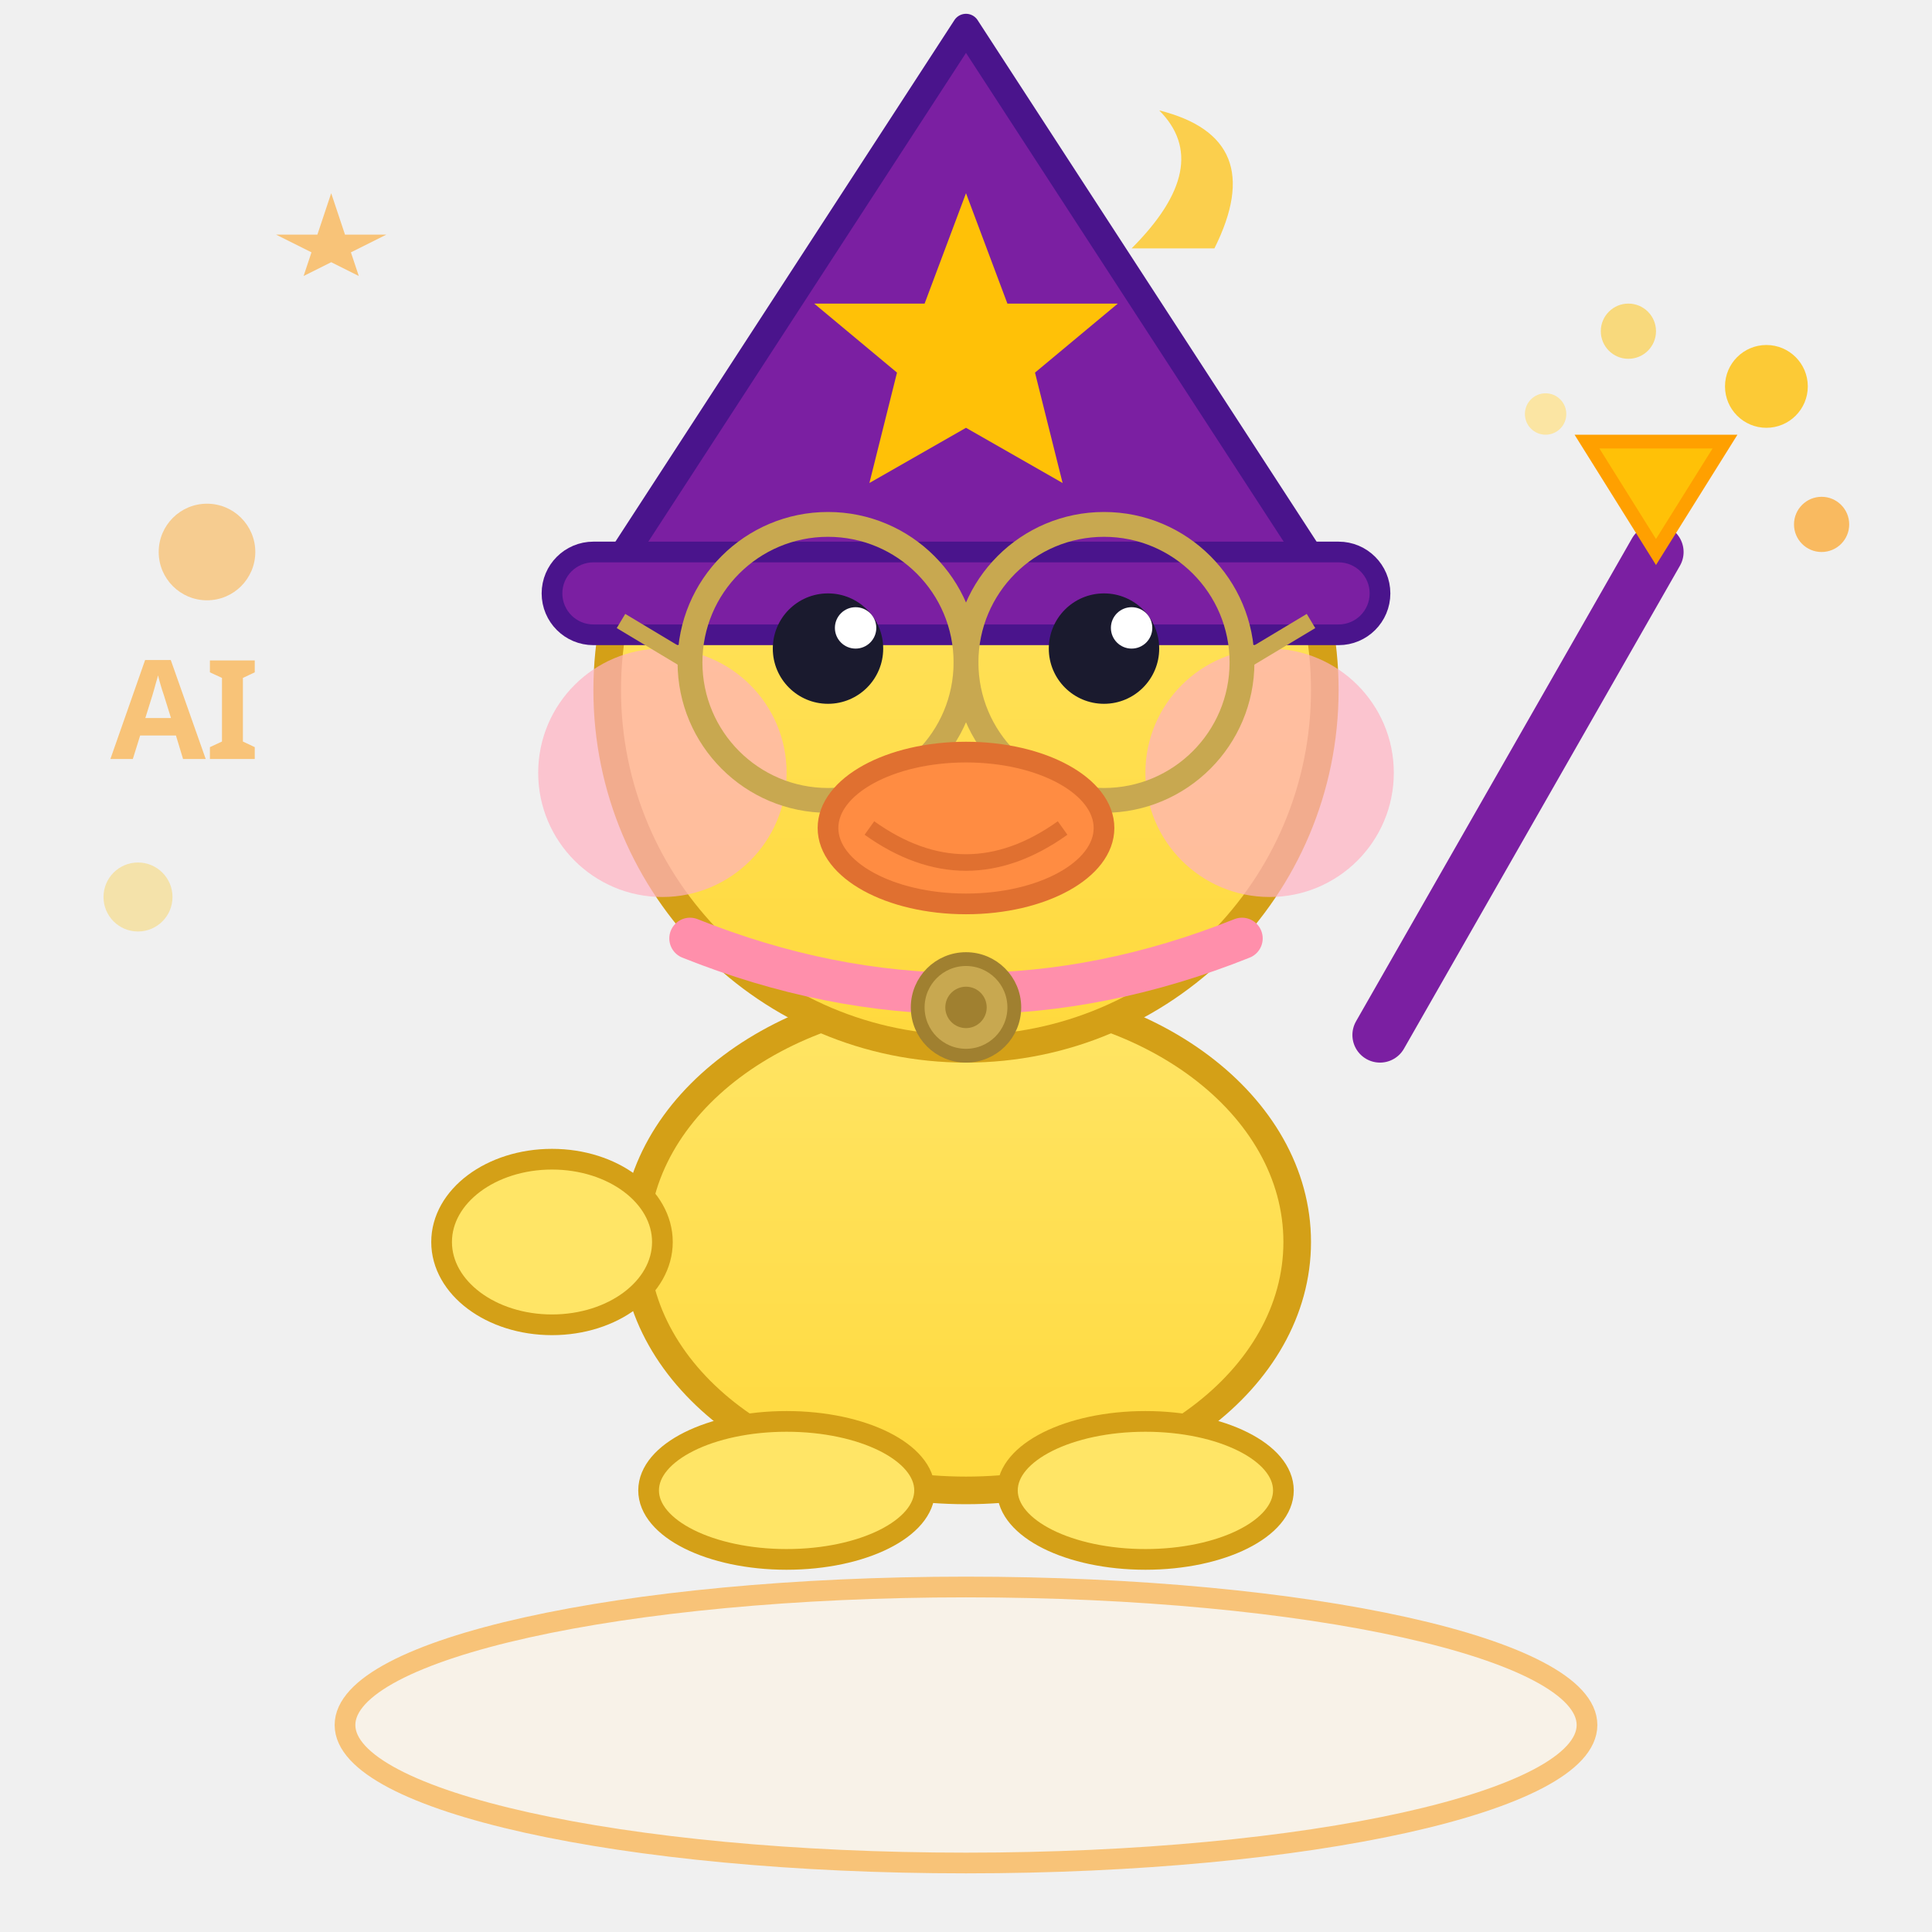
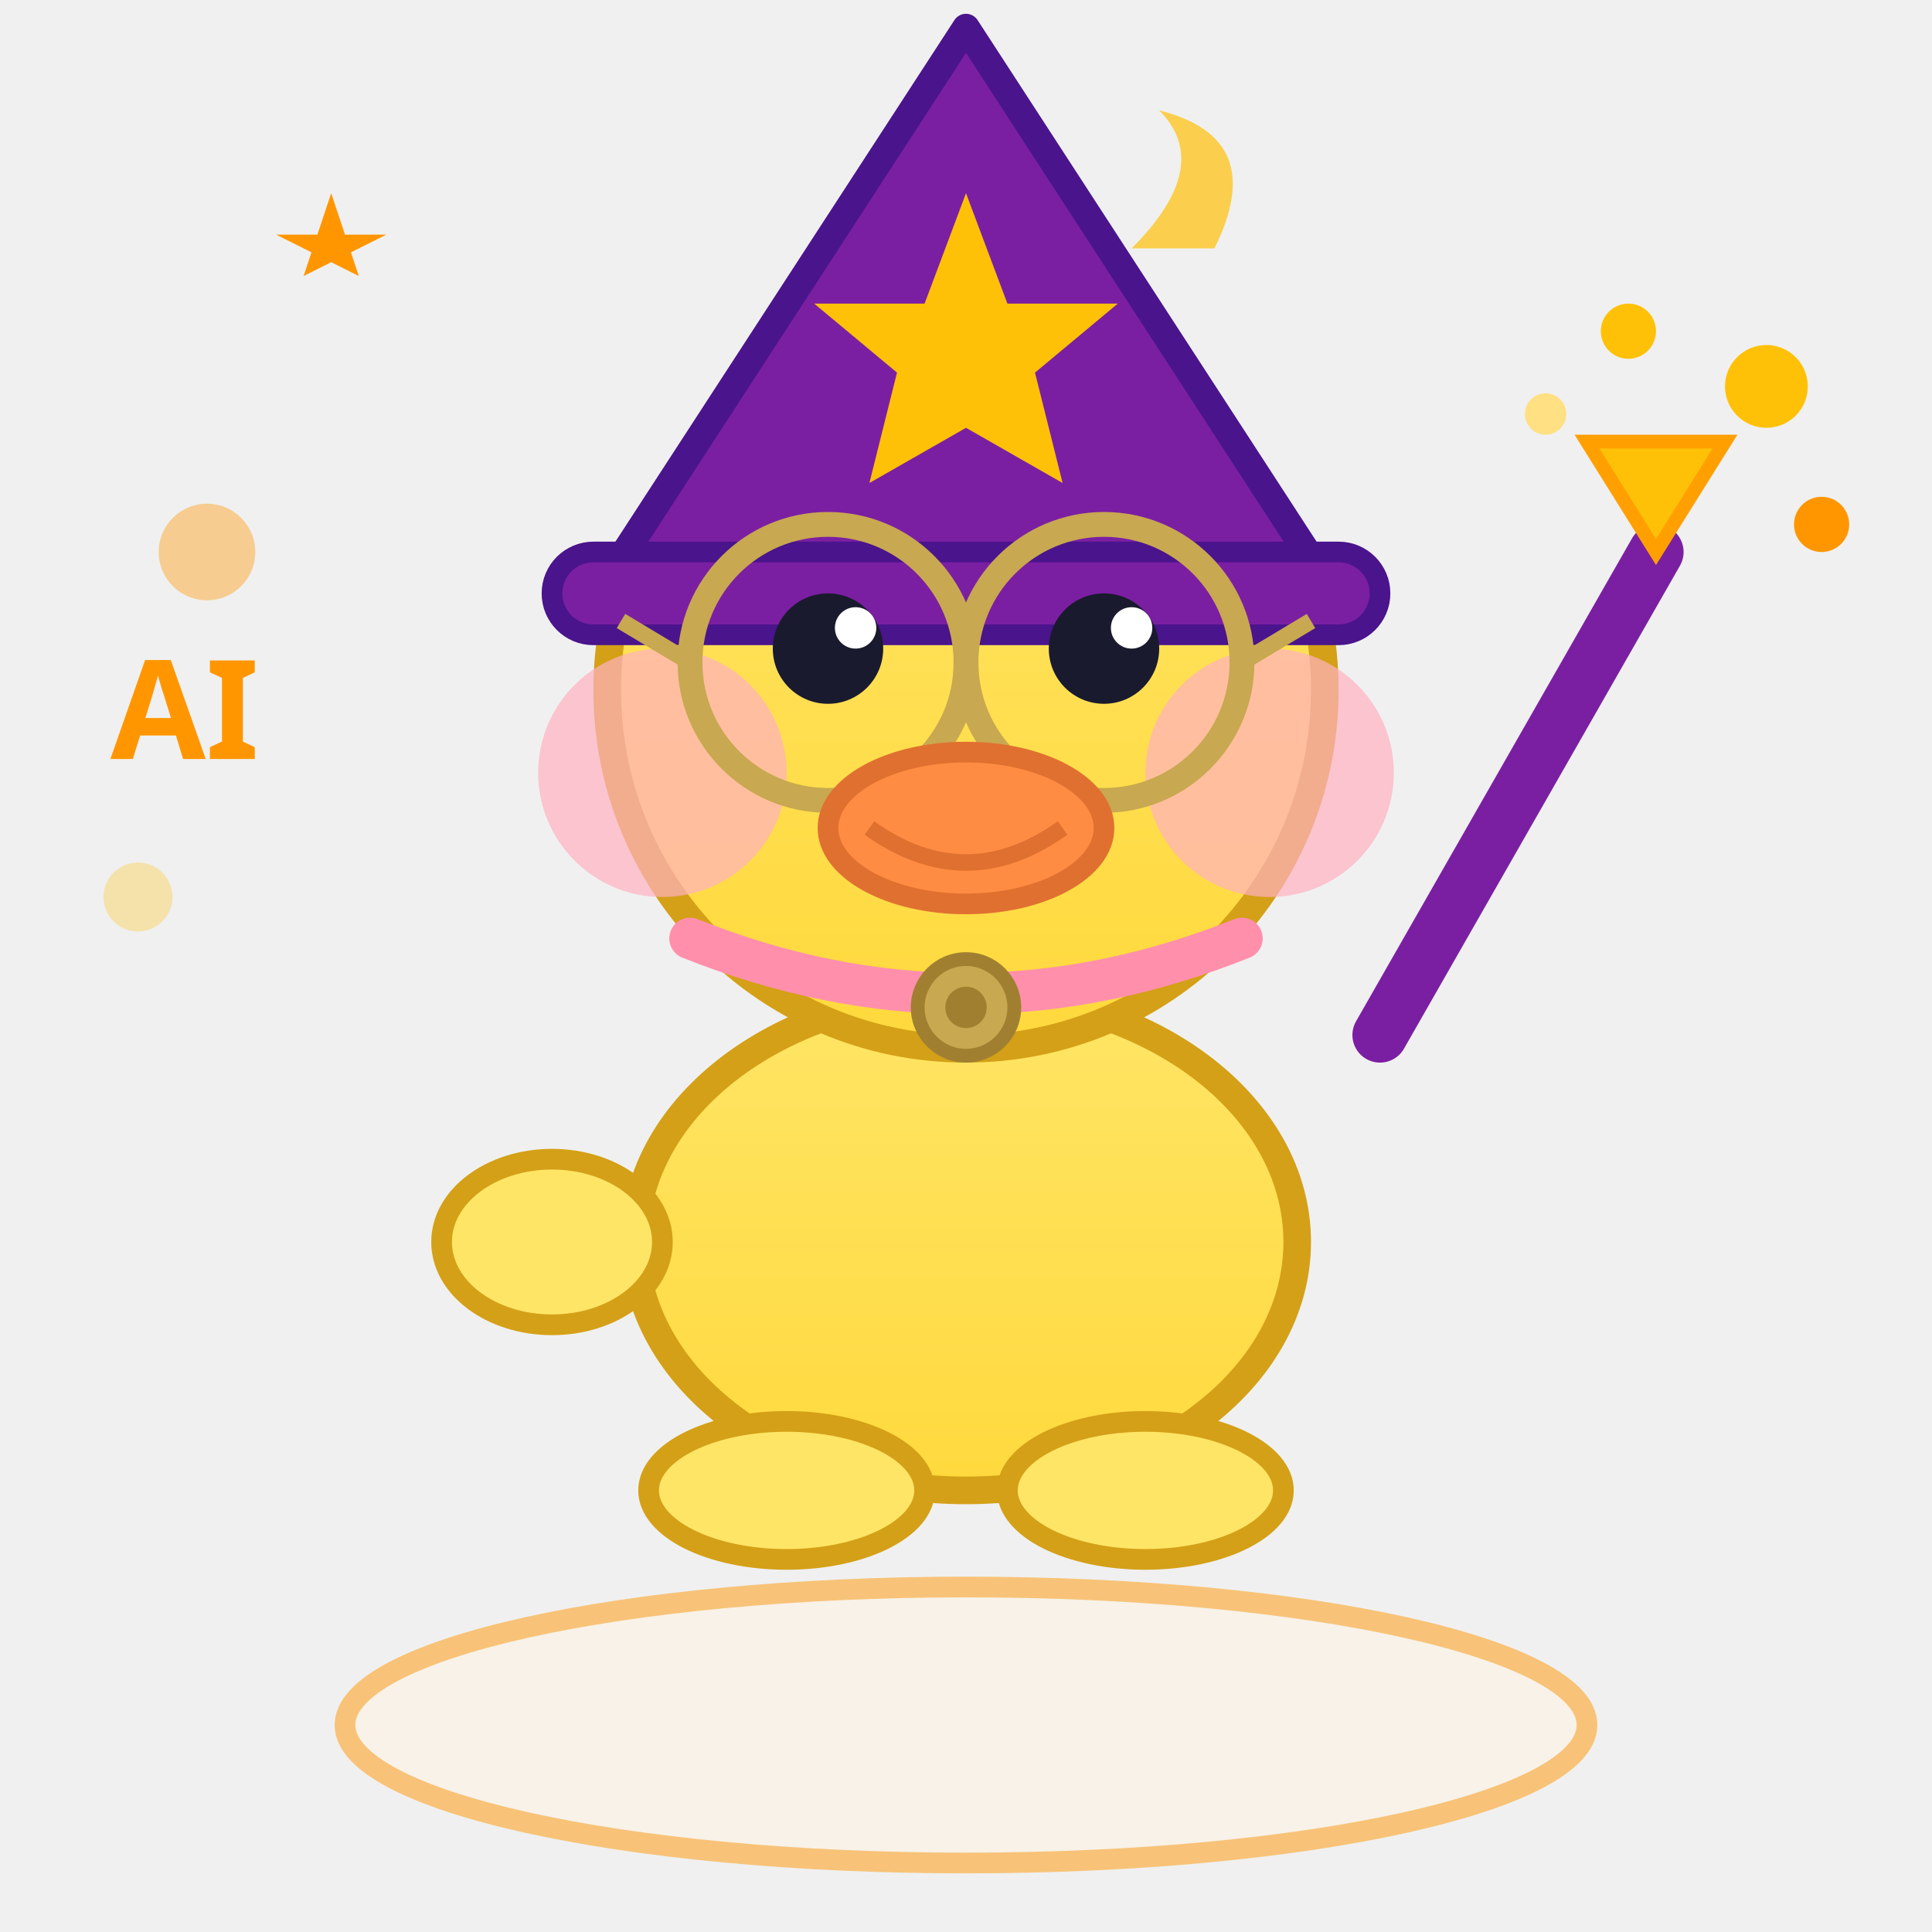
<svg xmlns="http://www.w3.org/2000/svg" viewBox="0 0 140 140" width="140" height="140">
  <defs>
    <linearGradient id="duckBody3" x1="0" y1="0" x2="0" y2="1">
      <stop offset="0%" stop-color="#FFE566" />
      <stop offset="100%" stop-color="#FFD93D" />
    </linearGradient>
  </defs>
  <ellipse cx="70" cy="125" rx="45" ry="10" fill="#FFF3E0" stroke="#FF9600" stroke-width="1.5" opacity="0.5" />
  <ellipse cx="70" cy="90" rx="24" ry="18" fill="url(#duckBody3)" stroke="#D4A017" stroke-width="2" />
  <circle cx="70" cy="50" r="26" fill="url(#duckBody3)" stroke="#D4A017" stroke-width="2" />
  <ellipse cx="70" cy="25" rx="4" ry="5" fill="white" stroke="#E0E0E0" stroke-width="0.8" />
  <path d="M44 42 L70 2 L96 42" fill="#7B1FA2" stroke="#4A148C" stroke-width="2" stroke-linejoin="round" />
  <rect x="40" y="40" width="60" height="6" rx="3" fill="#7B1FA2" stroke="#4A148C" stroke-width="1.5" />
  <polygon points="70,14 73,22 81,22 75,27 77,35 70,31 63,35 65,27 59,22 67,22" fill="#FFC107" />
  <path d="M82 18 Q88 12 84 8 Q92 10 88 18 Z" fill="#FFC107" opacity="0.7" />
  <circle cx="48" cy="56" r="9" fill="#FFB0C1" opacity="0.7" />
  <circle cx="92" cy="56" r="9" fill="#FFB0C1" opacity="0.7" />
  <circle cx="60" cy="48" r="10" fill="none" stroke="#C8A850" stroke-width="1.8" />
  <circle cx="80" cy="48" r="10" fill="none" stroke="#C8A850" stroke-width="1.8" />
  <line x1="70" y1="48" x2="70" y2="48" stroke="#C8A850" stroke-width="1.8" />
  <line x1="50" y1="48" x2="45" y2="45" stroke="#C8A850" stroke-width="1.2" />
  <line x1="90" y1="48" x2="95" y2="45" stroke="#C8A850" stroke-width="1.2" />
  <circle cx="60" cy="47" r="4" fill="#1a1a2e" />
  <circle cx="80" cy="47" r="4" fill="#1a1a2e" />
  <circle cx="62" cy="45.5" r="1.5" fill="white" />
  <circle cx="82" cy="45.5" r="1.5" fill="white" />
  <ellipse cx="70" cy="60" rx="10" ry="5.5" fill="#FF8C42" stroke="#E07030" stroke-width="1.5" />
  <path d="M63 60 Q70 65 77 60" stroke="#E07030" stroke-width="1.2" fill="none" />
  <path d="M50 68 Q70 76 90 68" stroke="#FF8FAB" stroke-width="3" fill="none" stroke-linecap="round" />
  <circle cx="70" cy="73" r="3.5" fill="#C8A850" stroke="#A08030" stroke-width="1" />
  <circle cx="70" cy="73" r="1.5" fill="#A08030" />
  <ellipse cx="40" cy="90" rx="8" ry="6" fill="#FFE566" stroke="#D4A017" stroke-width="1.5" />
  <line x1="100" y1="75" x2="120" y2="40" stroke="#7B1FA2" stroke-width="4" stroke-linecap="round" />
  <polygon points="120,40 125,32 115,32" fill="#FFC107" stroke="#FFA000" stroke-width="1" />
-   <circle cx="128" cy="28" r="3" fill="#FFC107" opacity="0.8" />
-   <circle cx="132" cy="38" r="2" fill="#FF9600" opacity="0.6" />
-   <circle cx="118" cy="24" r="2" fill="#FFC107" opacity="0.5" />
-   <circle cx="112" cy="30" r="1.5" fill="#FFE082" opacity="0.7" />
+   <circle cx="128" cy="28" r="3" fill="#FFC107">
+     <animate attributeName="opacity" values="0.2;1;0.2" dur="0.8s" repeatCount="indefinite" />
+     <animate attributeName="r" values="2;5;2" dur="0.8s" repeatCount="indefinite" />
+   </circle>
+   <circle cx="132" cy="38" r="2" fill="#FF9600">
+     <animate attributeName="opacity" values="0;0.9;0" dur="1.2s" repeatCount="indefinite" />
+     <animate attributeName="r" values="1;4;1" dur="1.2s" repeatCount="indefinite" />
+   </circle>
+   <circle cx="118" cy="24" r="2" fill="#FFC107">
+     <animate attributeName="opacity" values="0;1;0" dur="1.5s" repeatCount="indefinite" />
+     <animateTransform attributeName="transform" type="translate" values="0,0;-3,-5;0,0" dur="1.5s" repeatCount="indefinite" />
+   </circle>
+   <circle cx="112" cy="30" r="1.5" fill="#FFE082">
+     <animate attributeName="opacity" values="0;0.8;0" dur="1.8s" repeatCount="indefinite" />
+     <animateTransform attributeName="transform" type="translate" values="0,0;-2,-4;0,0" dur="1.8s" repeatCount="indefinite" />
+   </circle>
  <ellipse cx="57" cy="108" rx="10" ry="5" fill="#FFE566" stroke="#D4A017" stroke-width="1.5" />
  <ellipse cx="83" cy="108" rx="10" ry="5" fill="#FFE566" stroke="#D4A017" stroke-width="1.5" />
  <circle cx="15" cy="40" r="3.5" fill="#FF9600" opacity="0.4" />
  <circle cx="10" cy="65" r="2.5" fill="#FFC107" opacity="0.3" />
-   <text x="8" y="55" font-size="10" font-weight="800" fill="#FF9600" opacity="0.5" font-family="Nunito, sans-serif">AI</text>
-   <polygon points="22,20 24,14 26,20 20,17 28,17" fill="#FF9600" opacity="0.5" />
+   <text x="8" y="55" font-size="10" font-weight="800" fill="#FF9600" font-family="Nunito, sans-serif">AI
+     <animate attributeName="opacity" values="0.2;0.9;0.2" dur="2s" repeatCount="indefinite" />
+   </text>
+   <polygon points="22,20 24,14 26,20 20,17 28,17" fill="#FF9600">
+     <animate attributeName="opacity" values="0;1;0" dur="1.5s" repeatCount="indefinite" />
+   </polygon>
</svg>
